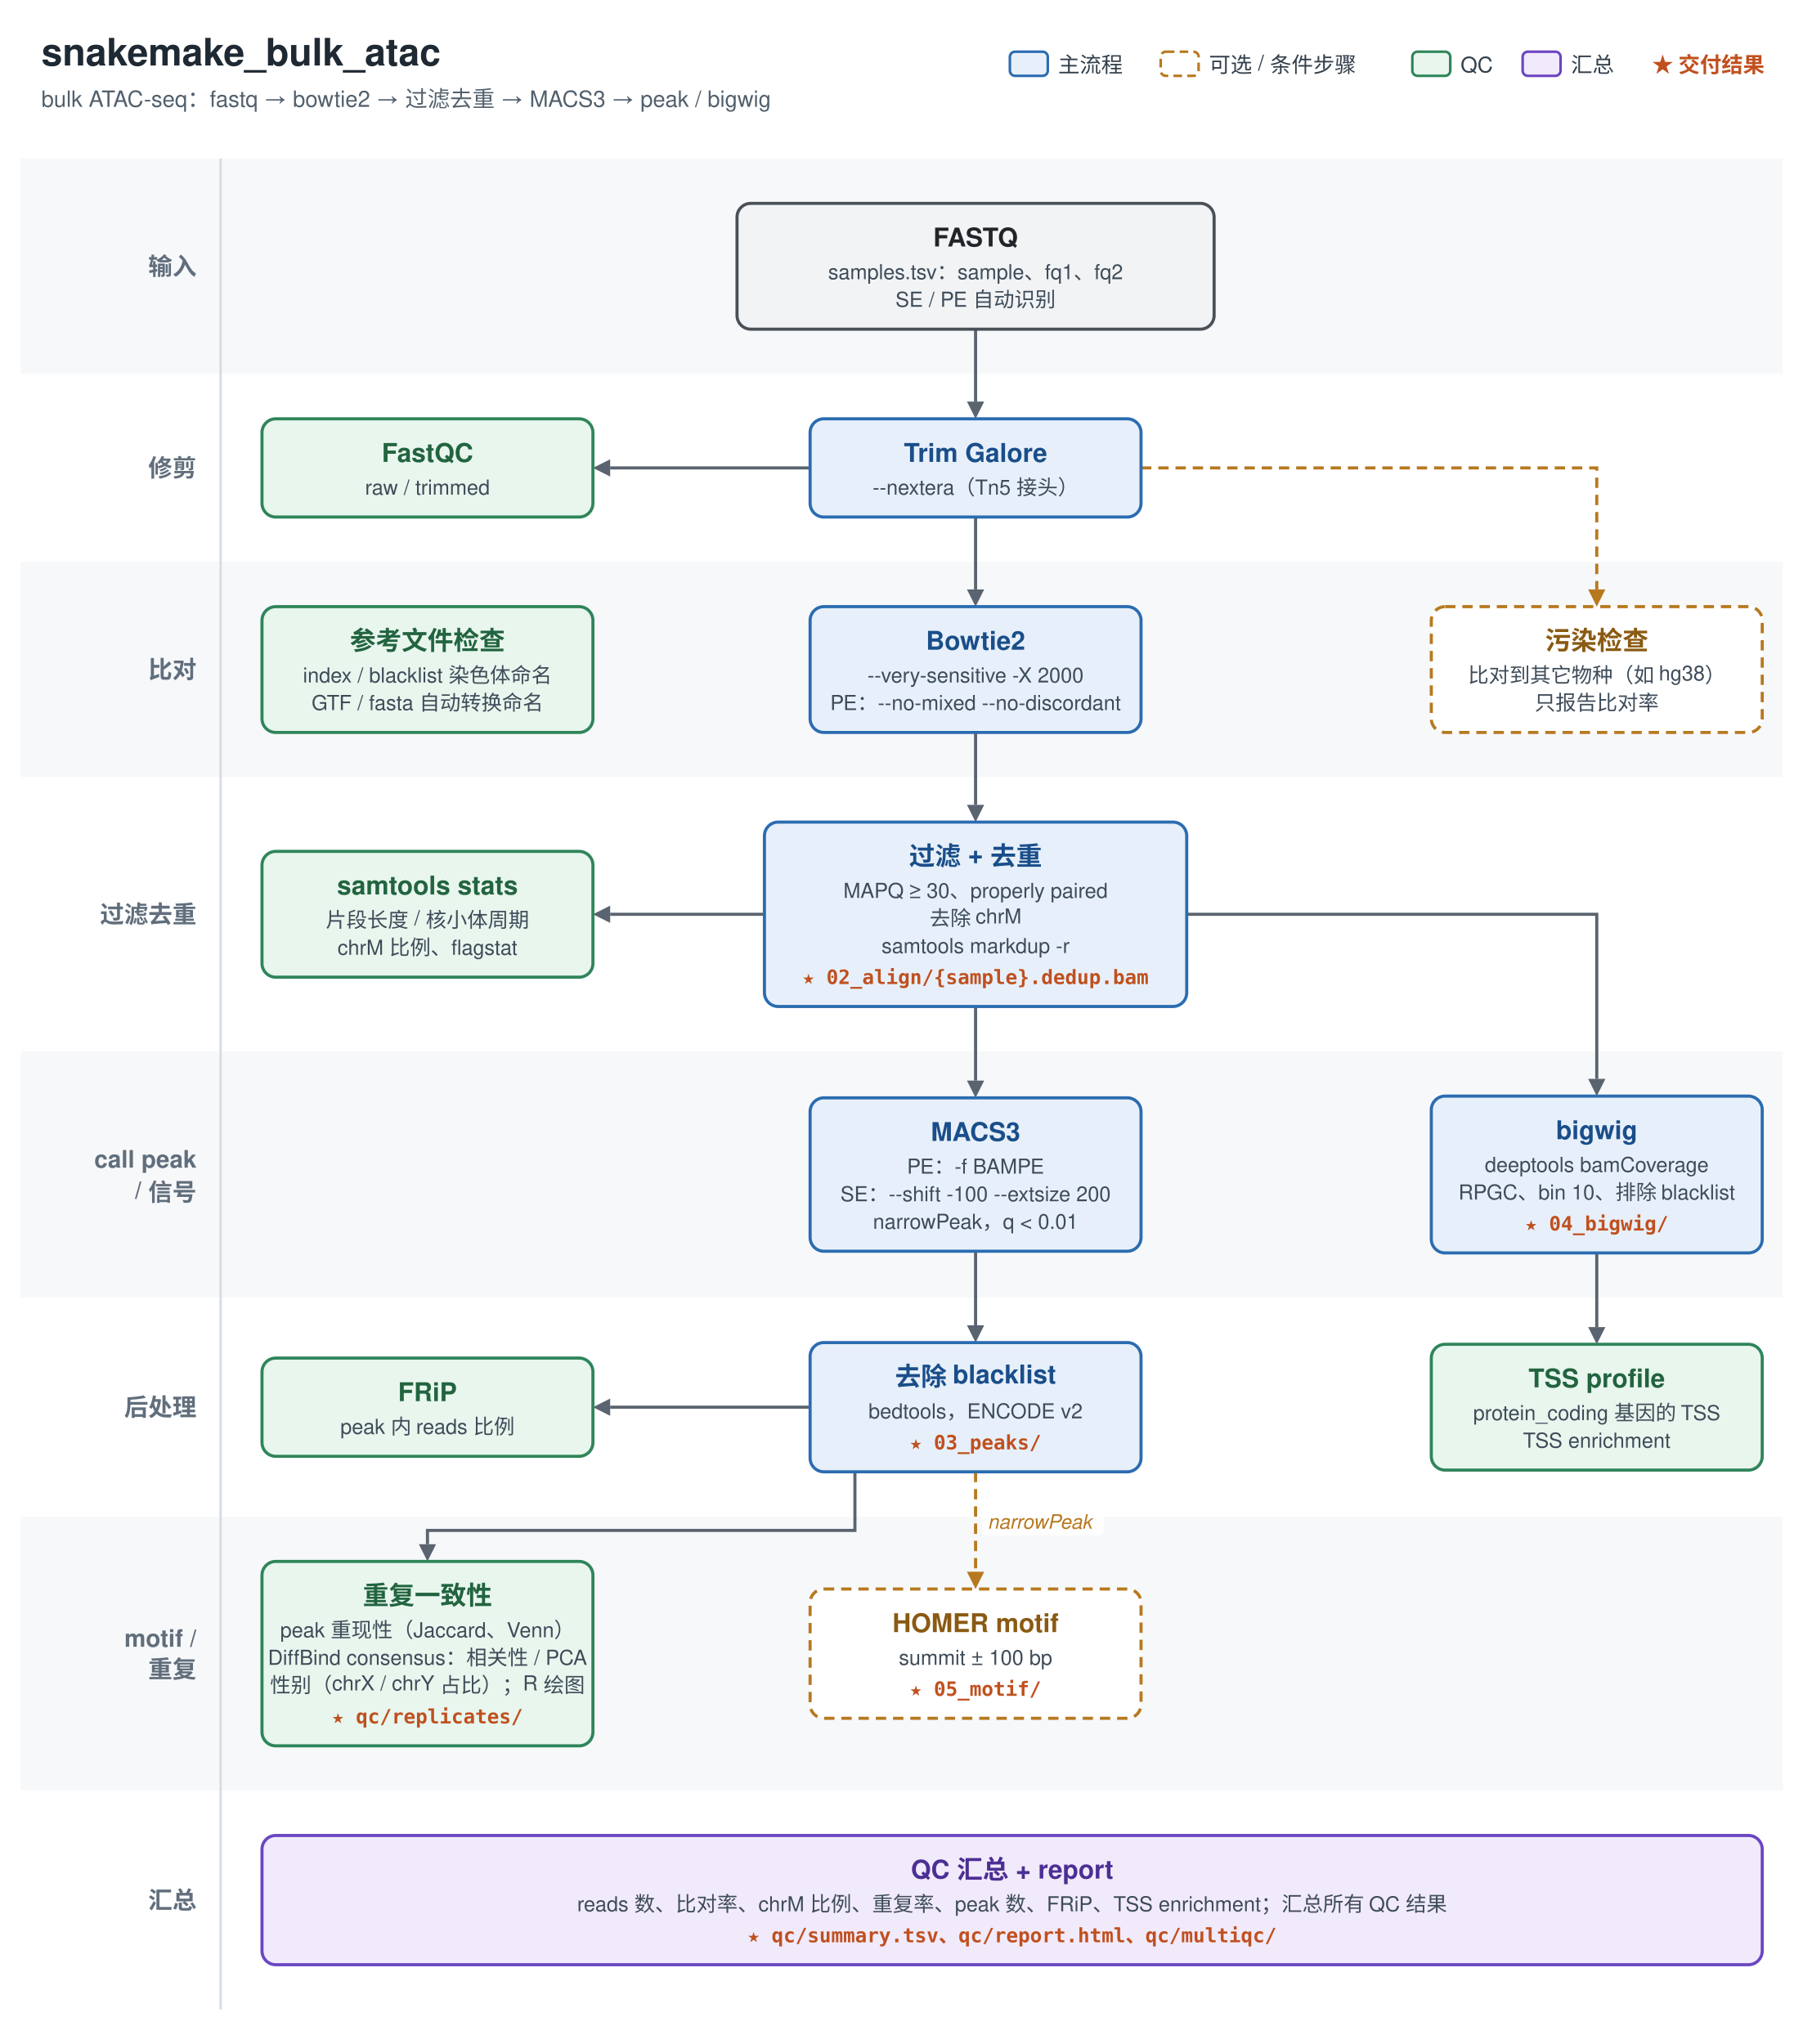
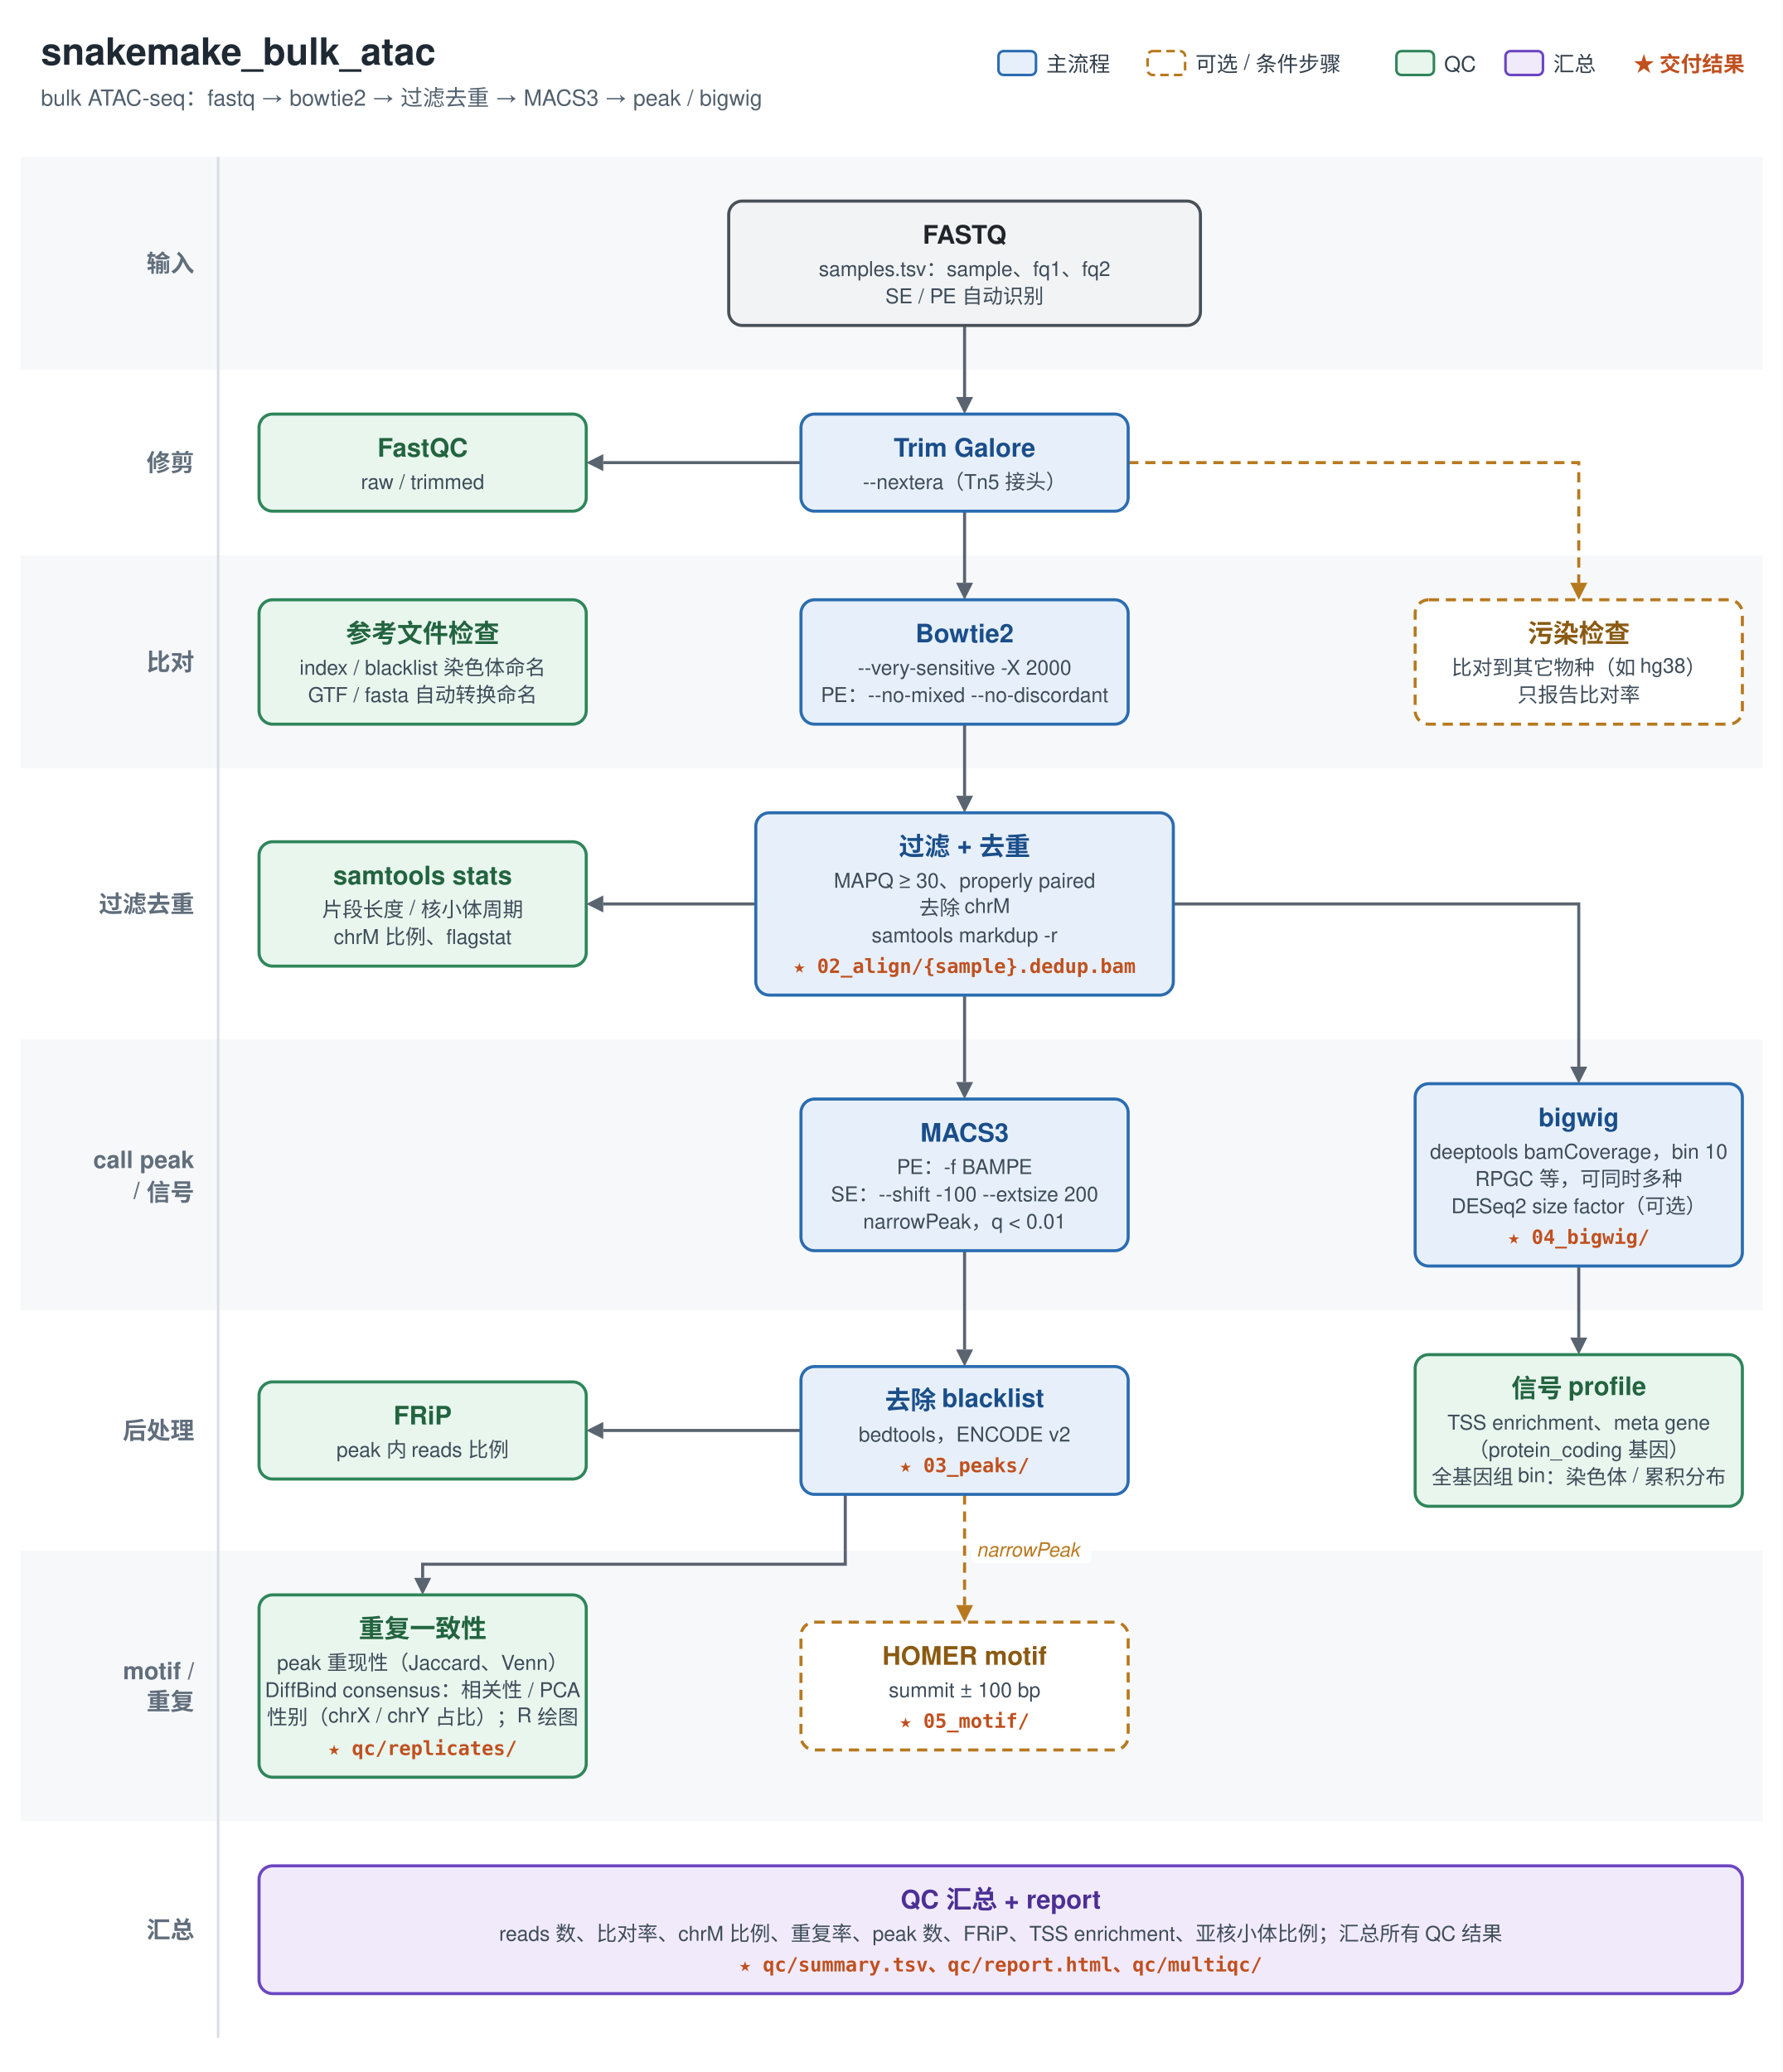
- <svg xmlns="http://www.w3.org/2000/svg" width="1046" height="1186" viewBox="0 0 1046 1186" font-family="Helvetica, Arial, 'PingFang SC', 'Microsoft YaHei', 'Noto Sans CJK SC', 'WenQuanYi Micro Hei', sans-serif">
+ <svg xmlns="http://www.w3.org/2000/svg" width="1046" height="1216" viewBox="0 0 1046 1216" font-family="Helvetica, Arial, 'PingFang SC', 'Microsoft YaHei', 'Noto Sans CJK SC', 'WenQuanYi Micro Hei', sans-serif">
  <rect width="100%" height="100%" fill="#FFFFFF" />
  <text x="24" y="38" font-size="22" font-weight="700" fill="#1F2933">snakemake_bulk_atac</text>
  <text x="24" y="62" font-size="13" fill="#52606D">bulk ATAC-seq：fastq → bowtie2 → 过滤去重 → MACS3 → peak / bigwig</text>
  <rect x="585.9" y="30" width="22" height="14" rx="3" fill="#E7F0FA" stroke="#2B6CB0" stroke-width="1.5" />
  <text x="613.9" y="42" font-size="12.5" fill="#323F4B">主流程</text>
  <rect x="673.4" y="30" width="22" height="14" rx="3" fill="#FFFFFF" stroke="#B7791F" stroke-width="1.5" stroke-dasharray="5 3" />
  <text x="701.4" y="42" font-size="12.5" fill="#323F4B">可选 / 条件步骤</text>
  <rect x="819.4" y="30" width="22" height="14" rx="3" fill="#E8F6EE" stroke="#2F855A" stroke-width="1.5" />
  <text x="847.4" y="42" font-size="12.5" fill="#323F4B">QC</text>
  <rect x="883.4" y="30" width="22" height="14" rx="3" fill="#F1EAFB" stroke="#6B46C1" stroke-width="1.5" />
  <text x="911.4" y="42" font-size="12.5" fill="#323F4B">汇总</text>
  <text x="958.4" y="42" font-size="12.5" fill="#C0501F" font-weight="700">★ 交付结果</text>
  <rect x="12" y="92" width="1022.4" height="125" fill="#F7F8FA" />
  <text x="114" y="159.5" text-anchor="end" font-size="14" font-weight="700" fill="#616E7C">输入</text>
  <rect x="12" y="217" width="1022.4" height="109" fill="#FFFFFF" />
  <text x="114" y="276.5" text-anchor="end" font-size="14" font-weight="700" fill="#616E7C">修剪</text>
  <rect x="12" y="326" width="1022.4" height="125" fill="#F7F8FA" />
  <text x="114" y="393.5" text-anchor="end" font-size="14" font-weight="700" fill="#616E7C">比对</text>
  <rect x="12" y="451" width="1022.4" height="159" fill="#FFFFFF" />
  <text x="114" y="535.5" text-anchor="end" font-size="14" font-weight="700" fill="#616E7C">过滤去重</text>
-   <rect x="12" y="610" width="1022.4" height="143" fill="#F7F8FA" />
-   <text x="114" y="677.5" text-anchor="end" font-size="14" font-weight="700" fill="#616E7C">call peak</text>
-   <text x="114" y="695.5" text-anchor="end" font-size="14" font-weight="700" fill="#616E7C">/ 信号</text>
-   <rect x="12" y="753" width="1022.4" height="127" fill="#FFFFFF" />
-   <text x="114" y="821.5" text-anchor="end" font-size="14" font-weight="700" fill="#616E7C">后处理</text>
-   <rect x="12" y="880" width="1022.4" height="159" fill="#F7F8FA" />
-   <text x="114" y="955.5" text-anchor="end" font-size="14" font-weight="700" fill="#616E7C">motif /</text>
-   <text x="114" y="973.5" text-anchor="end" font-size="14" font-weight="700" fill="#616E7C">重复</text>
-   <rect x="12" y="1039" width="1022.4" height="127" fill="#FFFFFF" />
-   <text x="114" y="1107.5" text-anchor="end" font-size="14" font-weight="700" fill="#616E7C">汇总</text>
-   <line x1="128" y1="92" x2="128" y2="1166" stroke="#D9DEE4" stroke-width="1.5" />
+   <rect x="12" y="610" width="1022.4" height="159" fill="#F7F8FA" />
+   <text x="114" y="685.5" text-anchor="end" font-size="14" font-weight="700" fill="#616E7C">call peak</text>
+   <text x="114" y="703.5" text-anchor="end" font-size="14" font-weight="700" fill="#616E7C">/ 信号</text>
+   <rect x="12" y="769" width="1022.4" height="141" fill="#FFFFFF" />
+   <text x="114" y="844.5" text-anchor="end" font-size="14" font-weight="700" fill="#616E7C">后处理</text>
+   <rect x="12" y="910" width="1022.4" height="159" fill="#F7F8FA" />
+   <text x="114" y="985.5" text-anchor="end" font-size="14" font-weight="700" fill="#616E7C">motif /</text>
+   <text x="114" y="1003.5" text-anchor="end" font-size="14" font-weight="700" fill="#616E7C">重复</text>
+   <rect x="12" y="1069" width="1022.4" height="127" fill="#FFFFFF" />
+   <text x="114" y="1137.5" text-anchor="end" font-size="14" font-weight="700" fill="#616E7C">汇总</text>
+   <line x1="128" y1="92" x2="128" y2="1196" stroke="#D9DEE4" stroke-width="1.5" />
  <path d="M566.0,191.0 L566.0,233.0" fill="none" stroke="#5A6470" stroke-width="1.8" />
  <polygon points="566.0,243.0 561.0,233.0 571.0,233.0" fill="#5A6470" />
  <path d="M470.0,271.5 L354.0,271.5" fill="none" stroke="#5A6470" stroke-width="1.8" />
  <polygon points="344.0,271.5 354.0,266.5 354.0,276.5" fill="#5A6470" />
  <path d="M566.0,300.0 L566.0,342.0" fill="none" stroke="#5A6470" stroke-width="1.8" />
  <polygon points="566.0,352.0 561.0,342.0 571.0,342.0" fill="#5A6470" />
  <path d="M662.0,271.5 L926.4,271.5 L926.4,342.0" fill="none" stroke="#B7791F" stroke-width="1.8" stroke-dasharray="6 4" />
  <polygon points="926.4,352.0 921.4,342.0 931.4,342.0" fill="#B7791F" />
  <path d="M566.0,425.0 L566.0,467.0" fill="none" stroke="#5A6470" stroke-width="1.8" />
  <polygon points="566.0,477.0 561.0,467.0 571.0,467.0" fill="#5A6470" />
  <path d="M443.5,530.5 L354.0,530.5" fill="none" stroke="#5A6470" stroke-width="1.8" />
  <polygon points="344.0,530.5 354.0,525.5 354.0,535.5" fill="#5A6470" />
-   <path d="M566.0,584.0 L566.0,627.0" fill="none" stroke="#5A6470" stroke-width="1.8" />
-   <polygon points="566.0,637.0 561.0,627.0 571.0,627.0" fill="#5A6470" />
+   <path d="M566.0,584.0 L566.0,635.0" fill="none" stroke="#5A6470" stroke-width="1.8" />
+   <polygon points="566.0,645.0 561.0,635.0 571.0,635.0" fill="#5A6470" />
  <path d="M688.5,530.5 L926.4,530.5 L926.4,626.0" fill="none" stroke="#5A6470" stroke-width="1.8" />
  <polygon points="926.4,636.0 921.4,626.0 931.4,626.0" fill="#5A6470" />
-   <path d="M566.0,726.0 L566.0,769.0" fill="none" stroke="#5A6470" stroke-width="1.8" />
-   <polygon points="566.0,779.0 561.0,769.0 571.0,769.0" fill="#5A6470" />
-   <path d="M470.0,816.5 L354.0,816.5" fill="none" stroke="#5A6470" stroke-width="1.8" />
-   <polygon points="344.0,816.5 354.0,811.5 354.0,821.5" fill="#5A6470" />
-   <path d="M926.4,727.0 L926.4,770.0" fill="none" stroke="#5A6470" stroke-width="1.8" />
-   <polygon points="926.4,780.0 921.4,770.0 931.4,770.0" fill="#5A6470" />
-   <path d="M566.0,854.0 L566.0,912.0" fill="none" stroke="#B7791F" stroke-width="1.8" stroke-dasharray="6 4" />
-   <polygon points="566.0,922.0 561.0,912.0 571.0,912.0" fill="#B7791F" />
-   <rect x="570.0" y="875.0" width="70.4" height="16" rx="3" fill="#FFFFFF" opacity="0.92" />
-   <text x="573.0" y="887.0" text-anchor="start" font-size="11.5" font-style="italic" fill="#B7791F">narrowPeak</text>
-   <path d="M496.0,854.0 L496.0,888.0 L248.0,888.0 L248.0,896.0" fill="none" stroke="#5A6470" stroke-width="1.8" />
-   <polygon points="248.0,906.0 243.0,896.0 253.0,896.0" fill="#5A6470" />
+   <path d="M566.0,734.0 L566.0,792.0" fill="none" stroke="#5A6470" stroke-width="1.8" />
+   <polygon points="566.0,802.0 561.0,792.0 571.0,792.0" fill="#5A6470" />
+   <path d="M470.0,839.5 L354.0,839.5" fill="none" stroke="#5A6470" stroke-width="1.8" />
+   <polygon points="344.0,839.5 354.0,834.5 354.0,844.5" fill="#5A6470" />
+   <path d="M926.4,743.0 L926.4,785.0" fill="none" stroke="#5A6470" stroke-width="1.8" />
+   <polygon points="926.4,795.0 921.4,785.0 931.4,785.0" fill="#5A6470" />
+   <path d="M566.0,877.0 L566.0,942.0" fill="none" stroke="#B7791F" stroke-width="1.8" stroke-dasharray="6 4" />
+   <polygon points="566.0,952.0 561.0,942.0 571.0,942.0" fill="#B7791F" />
+   <rect x="570.0" y="901.5" width="70.4" height="16" rx="3" fill="#FFFFFF" opacity="0.92" />
+   <text x="573.0" y="913.5" text-anchor="start" font-size="11.5" font-style="italic" fill="#B7791F">narrowPeak</text>
+   <path d="M496.0,877.0 L496.0,918.0 L248.0,918.0 L248.0,926.0" fill="none" stroke="#5A6470" stroke-width="1.8" />
+   <polygon points="248.0,936.0 243.0,926.0 253.0,926.0" fill="#5A6470" />
  <rect x="427.6" y="118.0" width="276.8" height="73.0" rx="8" fill="#F1F3F5" stroke="#495057" stroke-width="1.8" />
  <text x="566.0" y="143.0" text-anchor="middle" font-size="15" font-weight="700" fill="#212529">FASTQ</text>
  <text x="566.0" y="162.0" text-anchor="middle" font-size="12" fill="#3E4C59">samples.tsv：sample、fq1、fq2</text>
  <text x="566.0" y="178.0" text-anchor="middle" font-size="12" fill="#3E4C59">SE / PE 自动识别</text>
  <rect x="152.0" y="243.0" width="192.0" height="57.0" rx="8" fill="#E8F6EE" stroke="#2F855A" stroke-width="1.8" />
  <text x="248.0" y="268.0" text-anchor="middle" font-size="15" font-weight="700" fill="#22643F">FastQC</text>
  <text x="248.0" y="287.0" text-anchor="middle" font-size="12" fill="#3E4C59">raw / trimmed</text>
  <rect x="470.0" y="243.0" width="192.0" height="57.0" rx="8" fill="#E7F0FA" stroke="#2B6CB0" stroke-width="1.8" />
  <text x="566.0" y="268.0" text-anchor="middle" font-size="15" font-weight="700" fill="#1A4E8A">Trim Galore</text>
  <text x="566.0" y="287.0" text-anchor="middle" font-size="12" fill="#3E4C59">--nextera（Tn5 接头）</text>
  <rect x="152.0" y="352.0" width="192.0" height="73.0" rx="8" fill="#E8F6EE" stroke="#2F855A" stroke-width="1.8" />
  <text x="248.0" y="377.0" text-anchor="middle" font-size="15" font-weight="700" fill="#22643F">参考文件检查</text>
  <text x="248.0" y="396.0" text-anchor="middle" font-size="12" fill="#3E4C59">index / blacklist 染色体命名</text>
  <text x="248.0" y="412.0" text-anchor="middle" font-size="12" fill="#3E4C59">GTF / fasta 自动转换命名</text>
  <rect x="470.0" y="352.0" width="192.0" height="73.0" rx="8" fill="#E7F0FA" stroke="#2B6CB0" stroke-width="1.8" />
  <text x="566.0" y="377.0" text-anchor="middle" font-size="15" font-weight="700" fill="#1A4E8A">Bowtie2</text>
  <text x="566.0" y="396.0" text-anchor="middle" font-size="12" fill="#3E4C59">--very-sensitive -X 2000</text>
  <text x="566.0" y="412.0" text-anchor="middle" font-size="12" fill="#3E4C59">PE：--no-mixed --no-discordant</text>
  <rect x="830.4" y="352.0" width="192.0" height="73.0" rx="8" fill="#FFFFFF" stroke="#B7791F" stroke-width="1.8" stroke-dasharray="6 4" />
  <text x="926.4" y="377.0" text-anchor="middle" font-size="15" font-weight="700" fill="#8A5A12">污染检查</text>
  <text x="926.4" y="396.0" text-anchor="middle" font-size="12" fill="#3E4C59">比对到其它物种（如 hg38）</text>
  <text x="926.4" y="412.0" text-anchor="middle" font-size="12" fill="#3E4C59">只报告比对率</text>
  <rect x="152.0" y="494.0" width="192.0" height="73.0" rx="8" fill="#E8F6EE" stroke="#2F855A" stroke-width="1.8" />
  <text x="248.0" y="519.0" text-anchor="middle" font-size="15" font-weight="700" fill="#22643F">samtools stats</text>
  <text x="248.0" y="538.0" text-anchor="middle" font-size="12" fill="#3E4C59">片段长度 / 核小体周期</text>
  <text x="248.0" y="554.0" text-anchor="middle" font-size="12" fill="#3E4C59">chrM 比例、flagstat</text>
  <rect x="443.5" y="477.0" width="245.0" height="107.0" rx="8" fill="#E7F0FA" stroke="#2B6CB0" stroke-width="1.8" />
  <text x="566.0" y="502.0" text-anchor="middle" font-size="15" font-weight="700" fill="#1A4E8A">过滤 + 去重</text>
  <text x="566.0" y="521.0" text-anchor="middle" font-size="12" fill="#3E4C59">MAPQ ≥ 30、properly paired</text>
  <text x="566.0" y="537.0" text-anchor="middle" font-size="12" fill="#3E4C59">去除 chrM</text>
  <text x="566.0" y="553.0" text-anchor="middle" font-size="12" fill="#3E4C59">samtools markdup -r</text>
  <text x="566.0" y="571.0" text-anchor="middle" font-size="11.5" font-weight="700" font-family="Menlo, Consolas, 'DejaVu Sans Mono', monospace" fill="#C0501F">★ 02_align/{sample}.dedup.bam</text>
-   <rect x="470.0" y="637.0" width="192.0" height="89.0" rx="8" fill="#E7F0FA" stroke="#2B6CB0" stroke-width="1.8" />
-   <text x="566.0" y="662.0" text-anchor="middle" font-size="15" font-weight="700" fill="#1A4E8A">MACS3</text>
-   <text x="566.0" y="681.0" text-anchor="middle" font-size="12" fill="#3E4C59">PE：-f BAMPE</text>
-   <text x="566.0" y="697.0" text-anchor="middle" font-size="12" fill="#3E4C59">SE：--shift -100 --extsize 200</text>
-   <text x="566.0" y="713.0" text-anchor="middle" font-size="12" fill="#3E4C59">narrowPeak，q &lt; 0.01</text>
-   <rect x="830.4" y="636.0" width="192.0" height="91.0" rx="8" fill="#E7F0FA" stroke="#2B6CB0" stroke-width="1.8" />
+   <rect x="470.0" y="645.0" width="192.0" height="89.0" rx="8" fill="#E7F0FA" stroke="#2B6CB0" stroke-width="1.8" />
+   <text x="566.0" y="670.0" text-anchor="middle" font-size="15" font-weight="700" fill="#1A4E8A">MACS3</text>
+   <text x="566.0" y="689.0" text-anchor="middle" font-size="12" fill="#3E4C59">PE：-f BAMPE</text>
+   <text x="566.0" y="705.0" text-anchor="middle" font-size="12" fill="#3E4C59">SE：--shift -100 --extsize 200</text>
+   <text x="566.0" y="721.0" text-anchor="middle" font-size="12" fill="#3E4C59">narrowPeak，q &lt; 0.01</text>
+   <rect x="830.4" y="636.0" width="192.0" height="107.0" rx="8" fill="#E7F0FA" stroke="#2B6CB0" stroke-width="1.8" />
  <text x="926.4" y="661.0" text-anchor="middle" font-size="15" font-weight="700" fill="#1A4E8A">bigwig</text>
-   <text x="926.4" y="680.0" text-anchor="middle" font-size="12" fill="#3E4C59">deeptools bamCoverage</text>
-   <text x="926.4" y="696.0" text-anchor="middle" font-size="12" fill="#3E4C59">RPGC、bin 10、排除 blacklist</text>
-   <text x="926.4" y="714.0" text-anchor="middle" font-size="11.5" font-weight="700" font-family="Menlo, Consolas, 'DejaVu Sans Mono', monospace" fill="#C0501F">★ 04_bigwig/</text>
-   <rect x="152.0" y="788.0" width="192.0" height="57.0" rx="8" fill="#E8F6EE" stroke="#2F855A" stroke-width="1.8" />
-   <text x="248.0" y="813.0" text-anchor="middle" font-size="15" font-weight="700" fill="#22643F">FRiP</text>
-   <text x="248.0" y="832.0" text-anchor="middle" font-size="12" fill="#3E4C59">peak 内 reads 比例</text>
-   <rect x="470.0" y="779.0" width="192.0" height="75.0" rx="8" fill="#E7F0FA" stroke="#2B6CB0" stroke-width="1.8" />
-   <text x="566.0" y="804.0" text-anchor="middle" font-size="15" font-weight="700" fill="#1A4E8A">去除 blacklist</text>
-   <text x="566.0" y="823.0" text-anchor="middle" font-size="12" fill="#3E4C59">bedtools，ENCODE v2</text>
-   <text x="566.0" y="841.0" text-anchor="middle" font-size="11.5" font-weight="700" font-family="Menlo, Consolas, 'DejaVu Sans Mono', monospace" fill="#C0501F">★ 03_peaks/</text>
-   <rect x="830.4" y="780.0" width="192.0" height="73.0" rx="8" fill="#E8F6EE" stroke="#2F855A" stroke-width="1.8" />
-   <text x="926.4" y="805.0" text-anchor="middle" font-size="15" font-weight="700" fill="#22643F">TSS profile</text>
-   <text x="926.4" y="824.0" text-anchor="middle" font-size="12" fill="#3E4C59">protein_coding 基因的 TSS</text>
-   <text x="926.4" y="840.0" text-anchor="middle" font-size="12" fill="#3E4C59">TSS enrichment</text>
-   <rect x="470.0" y="922.0" width="192.0" height="75.0" rx="8" fill="#FFFFFF" stroke="#B7791F" stroke-width="1.8" stroke-dasharray="6 4" />
-   <text x="566.0" y="947.0" text-anchor="middle" font-size="15" font-weight="700" fill="#8A5A12">HOMER motif</text>
-   <text x="566.0" y="966.0" text-anchor="middle" font-size="12" fill="#3E4C59">summit ± 100 bp</text>
-   <text x="566.0" y="984.0" text-anchor="middle" font-size="11.5" font-weight="700" font-family="Menlo, Consolas, 'DejaVu Sans Mono', monospace" fill="#C0501F">★ 05_motif/</text>
-   <rect x="152.0" y="1065.0" width="870.4" height="75.0" rx="8" fill="#F1EAFB" stroke="#6B46C1" stroke-width="1.8" />
-   <text x="587.2" y="1090.0" text-anchor="middle" font-size="15" font-weight="700" fill="#4C2F94">QC 汇总 + report</text>
-   <text x="587.2" y="1109.0" text-anchor="middle" font-size="12" fill="#3E4C59">reads 数、比对率、chrM 比例、重复率、peak 数、FRiP、TSS enrichment；汇总所有 QC 结果</text>
-   <text x="587.2" y="1127.0" text-anchor="middle" font-size="11.5" font-weight="700" font-family="Menlo, Consolas, 'DejaVu Sans Mono', monospace" fill="#C0501F">★ qc/summary.tsv、qc/report.html、qc/multiqc/</text>
-   <rect x="152.0" y="906.0" width="192.0" height="107.0" rx="8" fill="#E8F6EE" stroke="#2F855A" stroke-width="1.8" />
-   <text x="248.0" y="931.0" text-anchor="middle" font-size="15" font-weight="700" fill="#22643F">重复一致性</text>
-   <text x="248.0" y="950.0" text-anchor="middle" font-size="12" fill="#3E4C59">peak 重现性（Jaccard、Venn）</text>
-   <text x="248.0" y="966.0" text-anchor="middle" font-size="12" fill="#3E4C59">DiffBind consensus：相关性 / PCA</text>
-   <text x="248.0" y="982.0" text-anchor="middle" font-size="12" fill="#3E4C59">性别（chrX / chrY 占比）；R 绘图</text>
-   <text x="248.0" y="1000.0" text-anchor="middle" font-size="11.5" font-weight="700" font-family="Menlo, Consolas, 'DejaVu Sans Mono', monospace" fill="#C0501F">★ qc/replicates/</text>
+   <text x="926.4" y="680.0" text-anchor="middle" font-size="12" fill="#3E4C59">deeptools bamCoverage，bin 10</text>
+   <text x="926.4" y="696.0" text-anchor="middle" font-size="12" fill="#3E4C59">RPGC 等，可同时多种</text>
+   <text x="926.4" y="712.0" text-anchor="middle" font-size="12" fill="#3E4C59">DESeq2 size factor（可选）</text>
+   <text x="926.4" y="730.0" text-anchor="middle" font-size="11.5" font-weight="700" font-family="Menlo, Consolas, 'DejaVu Sans Mono', monospace" fill="#C0501F">★ 04_bigwig/</text>
+   <rect x="152.0" y="811.0" width="192.0" height="57.0" rx="8" fill="#E8F6EE" stroke="#2F855A" stroke-width="1.8" />
+   <text x="248.0" y="836.0" text-anchor="middle" font-size="15" font-weight="700" fill="#22643F">FRiP</text>
+   <text x="248.0" y="855.0" text-anchor="middle" font-size="12" fill="#3E4C59">peak 内 reads 比例</text>
+   <rect x="470.0" y="802.0" width="192.0" height="75.0" rx="8" fill="#E7F0FA" stroke="#2B6CB0" stroke-width="1.8" />
+   <text x="566.0" y="827.0" text-anchor="middle" font-size="15" font-weight="700" fill="#1A4E8A">去除 blacklist</text>
+   <text x="566.0" y="846.0" text-anchor="middle" font-size="12" fill="#3E4C59">bedtools，ENCODE v2</text>
+   <text x="566.0" y="864.0" text-anchor="middle" font-size="11.5" font-weight="700" font-family="Menlo, Consolas, 'DejaVu Sans Mono', monospace" fill="#C0501F">★ 03_peaks/</text>
+   <rect x="830.4" y="795.0" width="192.0" height="89.0" rx="8" fill="#E8F6EE" stroke="#2F855A" stroke-width="1.8" />
+   <text x="926.4" y="820.0" text-anchor="middle" font-size="15" font-weight="700" fill="#22643F">信号 profile</text>
+   <text x="926.4" y="839.0" text-anchor="middle" font-size="12" fill="#3E4C59">TSS enrichment、meta gene</text>
+   <text x="926.4" y="855.0" text-anchor="middle" font-size="12" fill="#3E4C59">（protein_coding 基因）</text>
+   <text x="926.4" y="871.0" text-anchor="middle" font-size="12" fill="#3E4C59">全基因组 bin：染色体 / 累积分布</text>
+   <rect x="470.0" y="952.0" width="192.0" height="75.0" rx="8" fill="#FFFFFF" stroke="#B7791F" stroke-width="1.8" stroke-dasharray="6 4" />
+   <text x="566.0" y="977.0" text-anchor="middle" font-size="15" font-weight="700" fill="#8A5A12">HOMER motif</text>
+   <text x="566.0" y="996.0" text-anchor="middle" font-size="12" fill="#3E4C59">summit ± 100 bp</text>
+   <text x="566.0" y="1014.0" text-anchor="middle" font-size="11.5" font-weight="700" font-family="Menlo, Consolas, 'DejaVu Sans Mono', monospace" fill="#C0501F">★ 05_motif/</text>
+   <rect x="152.0" y="1095.0" width="870.4" height="75.0" rx="8" fill="#F1EAFB" stroke="#6B46C1" stroke-width="1.8" />
+   <text x="587.2" y="1120.0" text-anchor="middle" font-size="15" font-weight="700" fill="#4C2F94">QC 汇总 + report</text>
+   <text x="587.2" y="1139.0" text-anchor="middle" font-size="12" fill="#3E4C59">reads 数、比对率、chrM 比例、重复率、peak 数、FRiP、TSS enrichment、亚核小体比例；汇总所有 QC 结果</text>
+   <text x="587.2" y="1157.0" text-anchor="middle" font-size="11.5" font-weight="700" font-family="Menlo, Consolas, 'DejaVu Sans Mono', monospace" fill="#C0501F">★ qc/summary.tsv、qc/report.html、qc/multiqc/</text>
+   <rect x="152.0" y="936.0" width="192.0" height="107.0" rx="8" fill="#E8F6EE" stroke="#2F855A" stroke-width="1.8" />
+   <text x="248.0" y="961.0" text-anchor="middle" font-size="15" font-weight="700" fill="#22643F">重复一致性</text>
+   <text x="248.0" y="980.0" text-anchor="middle" font-size="12" fill="#3E4C59">peak 重现性（Jaccard、Venn）</text>
+   <text x="248.0" y="996.0" text-anchor="middle" font-size="12" fill="#3E4C59">DiffBind consensus：相关性 / PCA</text>
+   <text x="248.0" y="1012.0" text-anchor="middle" font-size="12" fill="#3E4C59">性别（chrX / chrY 占比）；R 绘图</text>
+   <text x="248.0" y="1030.0" text-anchor="middle" font-size="11.5" font-weight="700" font-family="Menlo, Consolas, 'DejaVu Sans Mono', monospace" fill="#C0501F">★ qc/replicates/</text>
</svg>
